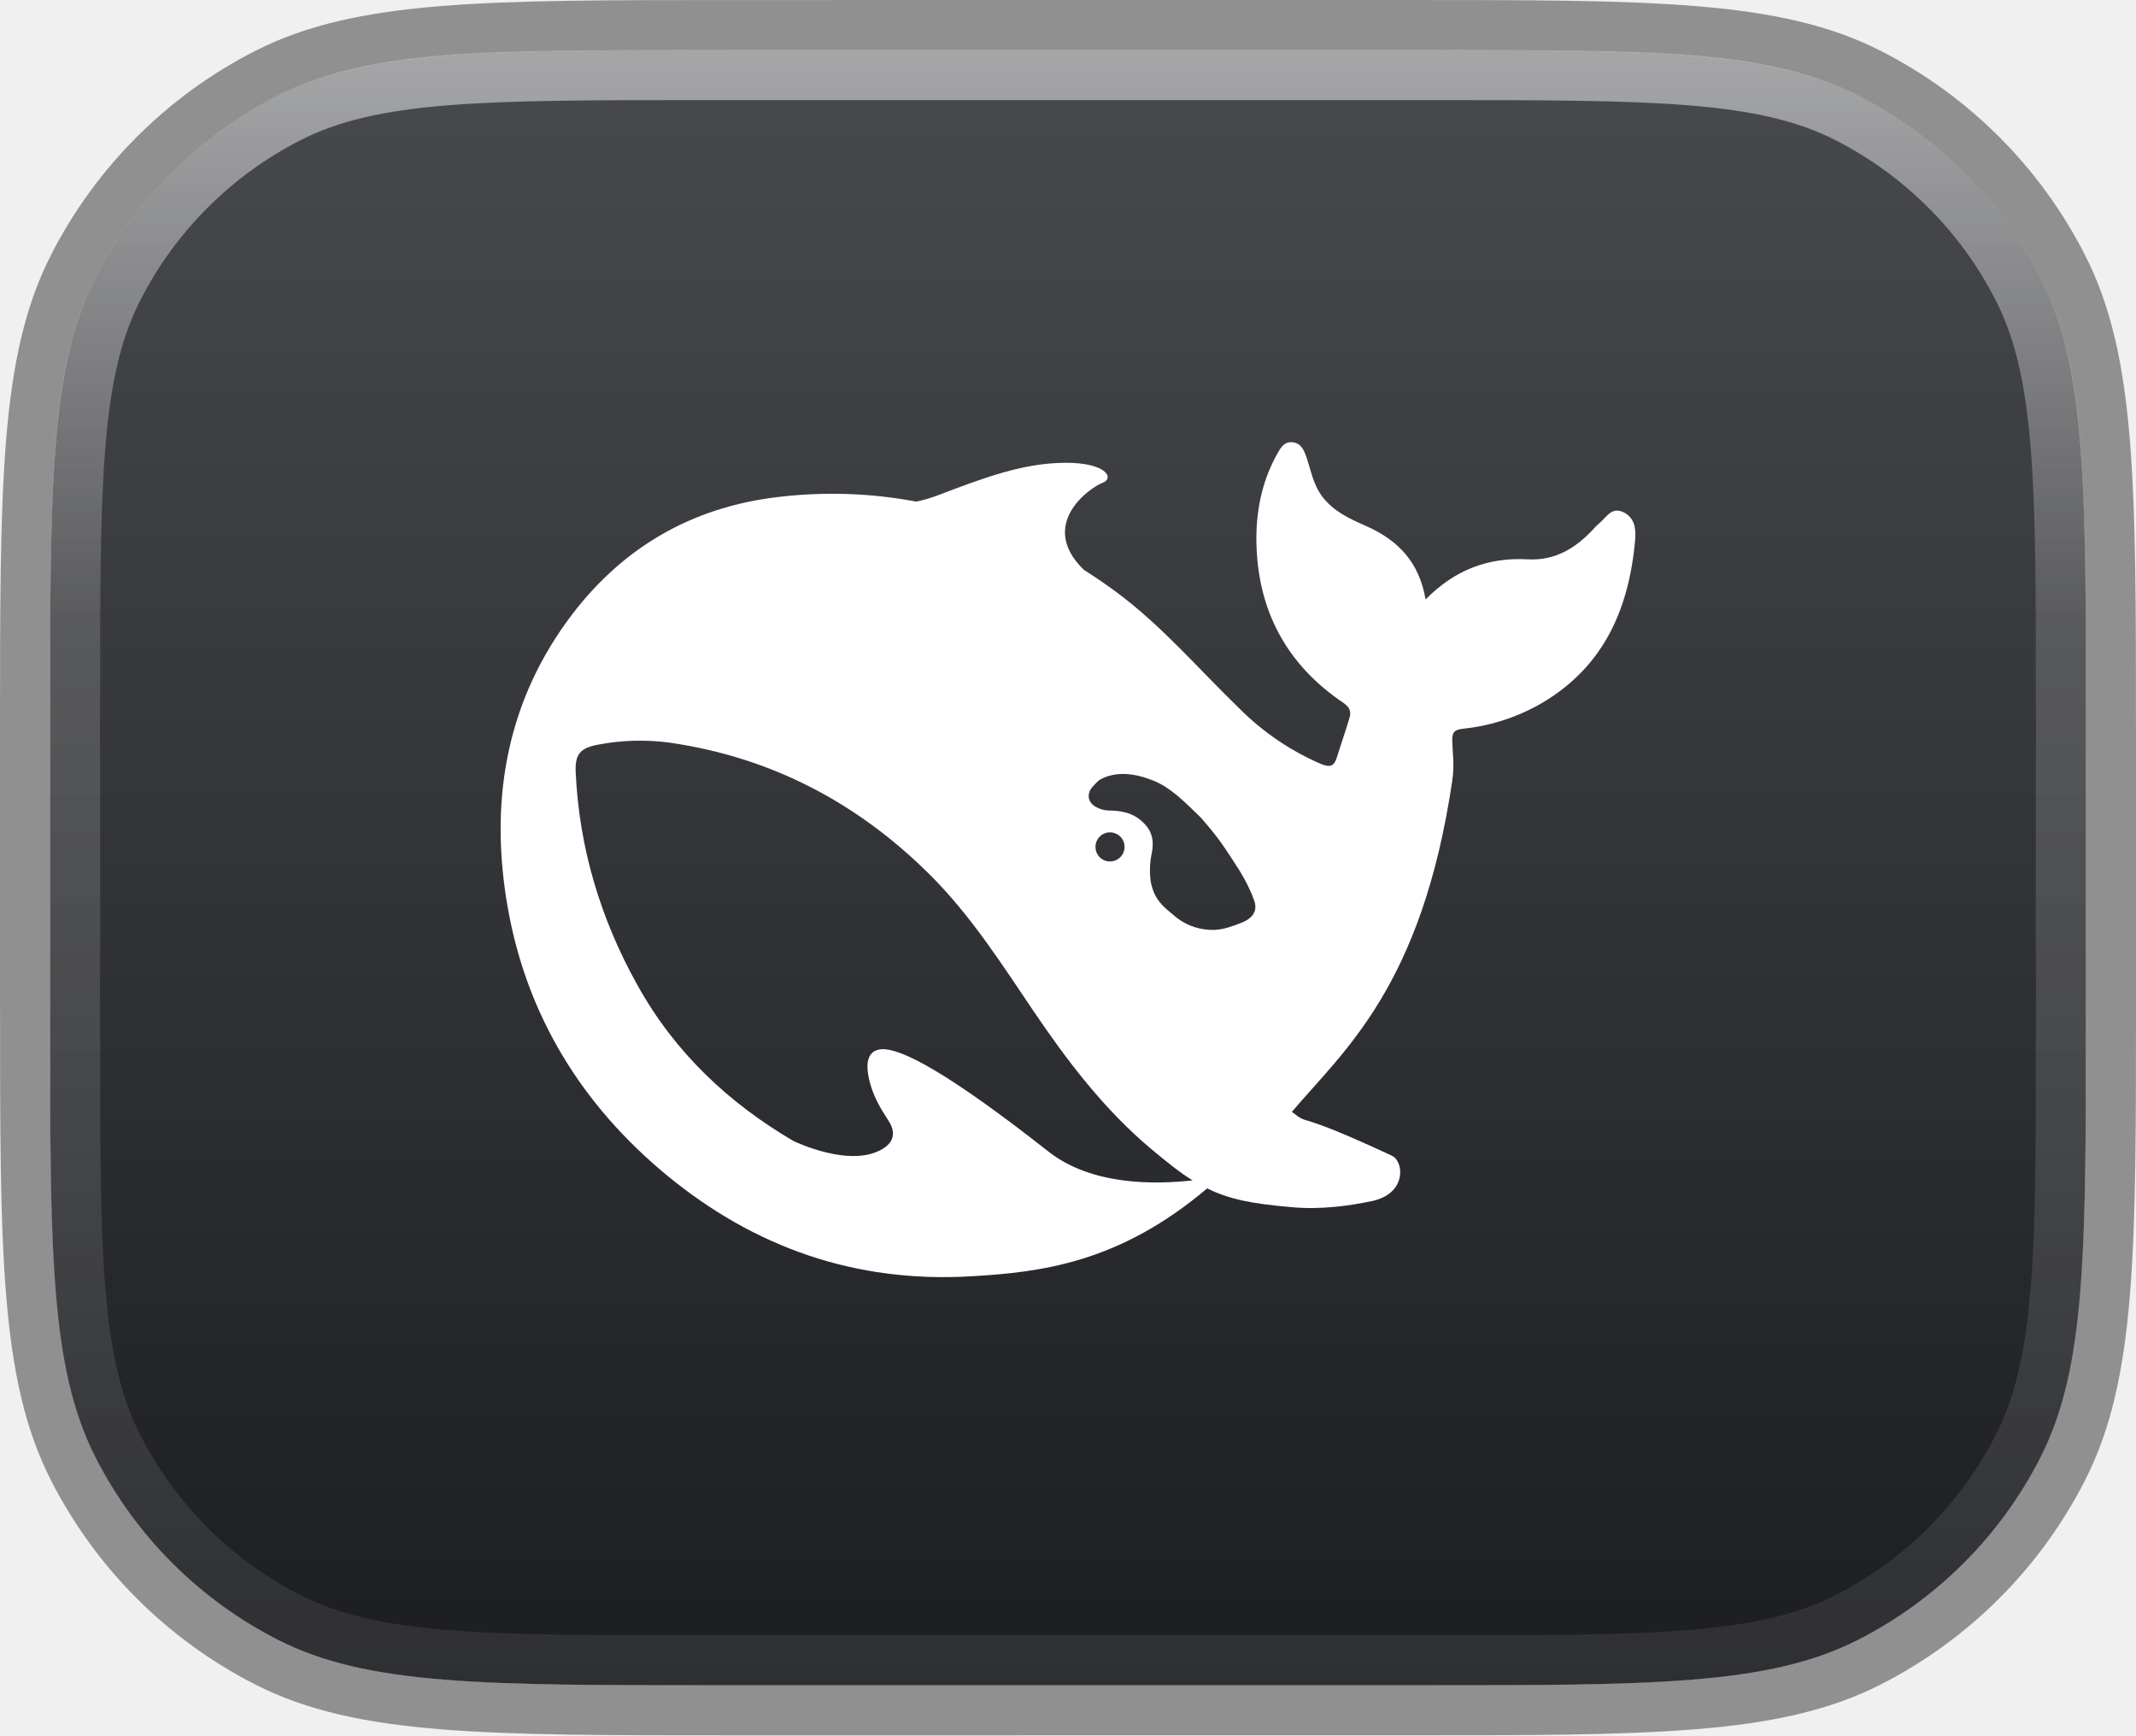
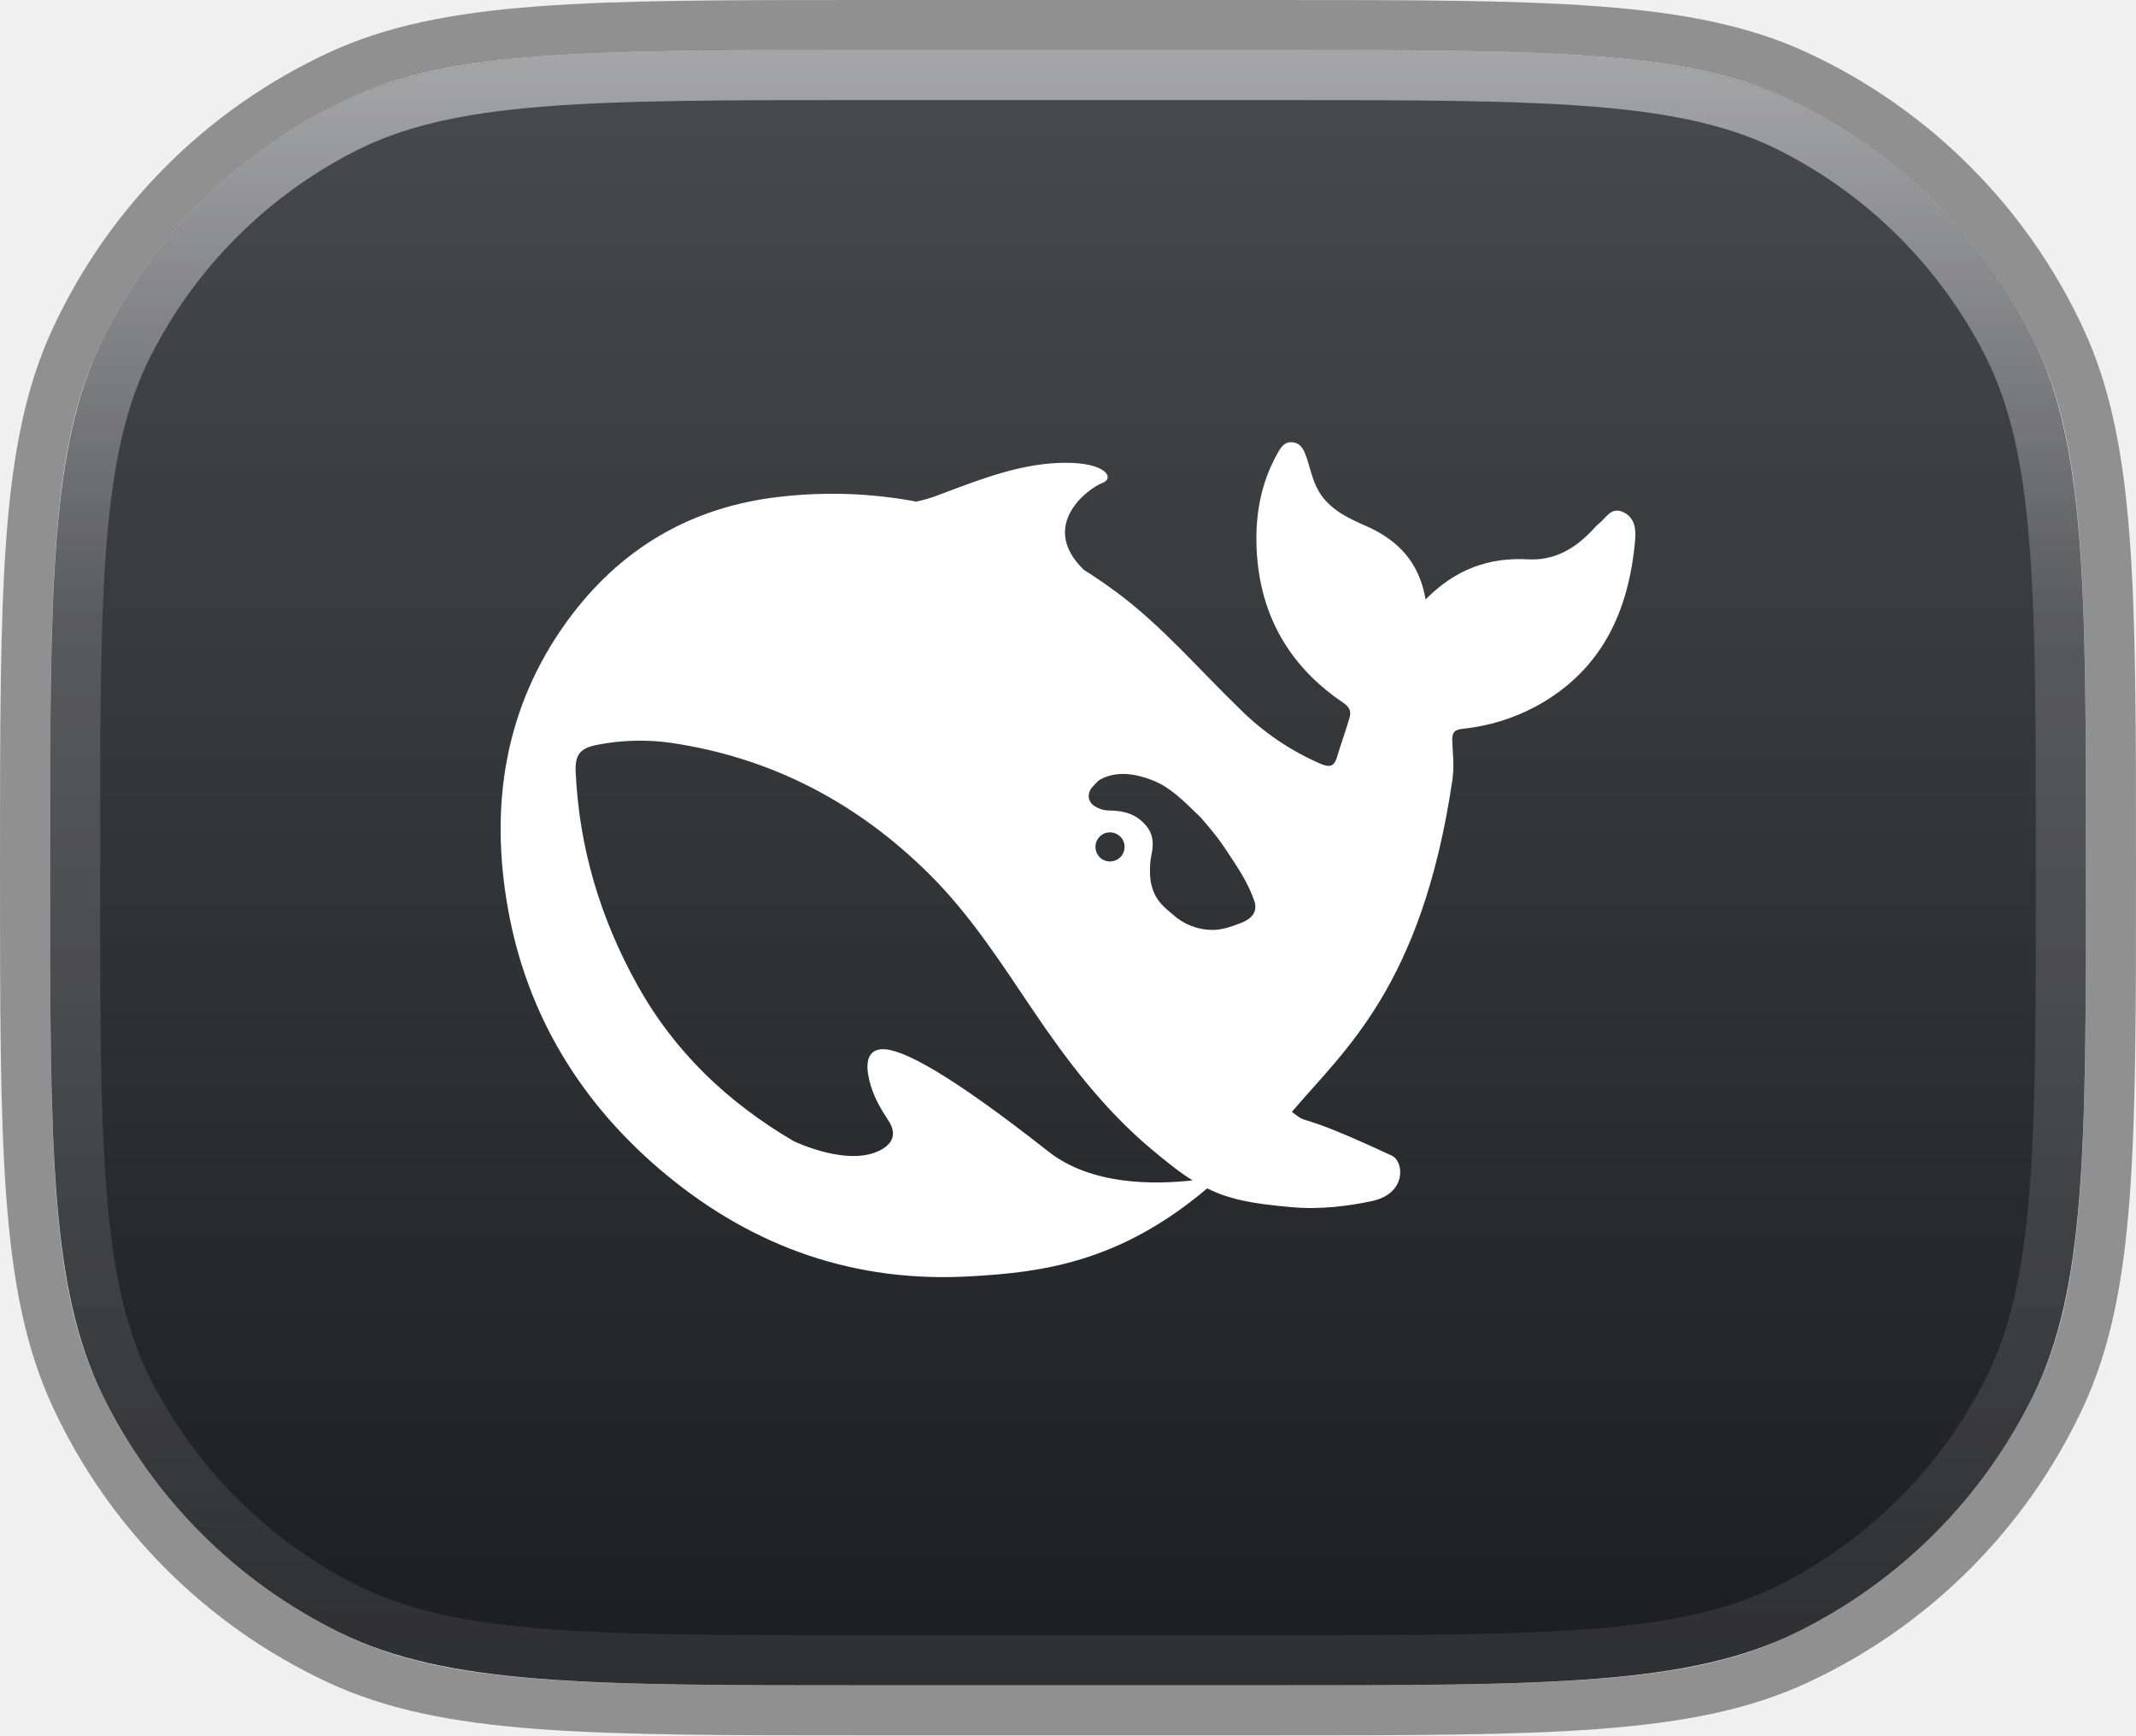
<svg xmlns="http://www.w3.org/2000/svg" viewBox="0 0 64 52" width="64" height="52">
  <defs>
    <linearGradient id="fill" x1="0" y1="0" x2="0" y2="1">
      <stop offset="0" stop-color="#494a4d" />
      <stop offset="1" stop-color="#1c1d21" />
    </linearGradient>
    <linearGradient id="edge" x1="0" y1="0" x2="0" y2="1">
      <stop offset="0" stop-color="#ffffff" stop-opacity="0.5" />
      <stop offset="0.35" stop-color="#ffffff" stop-opacity="0.16" />
      <stop offset="1" stop-color="#ffffff" stop-opacity="0.08" />
    </linearGradient>
  </defs>
-   <path d="M 42.050 0.750 c 7.421 0 11.131 0 13.965 1.444 a 13.250 13.250 0 0 1 5.790 5.790 c 1.444 2.834 1.444 6.545 1.444 13.965 L 63.250 30.050 c 0 7.421 0 11.131 -1.444 13.965 a 13.250 13.250 0 0 1 -5.790 5.790 c -2.834 1.444 -6.545 1.444 -13.965 1.444 L 21.950 51.250 c -7.421 0 -11.131 0 -13.965 -1.444 a 13.250 13.250 0 0 1 -5.790 -5.790 c -1.444 -2.834 -1.444 -6.545 -1.444 -13.965 L 0.750 21.950 c 0 -7.421 0 -11.131 1.444 -13.965 a 13.250 13.250 0 0 1 5.790 -5.790 c 2.834 -1.444 6.545 -1.444 13.965 -1.444 Z" fill="none" stroke="#000000" stroke-opacity="0.4" stroke-width="1.5" />
-   <path d="M 42.500 1.500 c 7.001 0 10.501 0 13.175 1.362 a 12.500 12.500 0 0 1 5.463 5.463 c 1.362 2.674 1.362 6.174 1.362 13.175 L 62.500 30.500 c 0 7.001 0 10.501 -1.362 13.175 a 12.500 12.500 0 0 1 -5.463 5.463 c -2.674 1.362 -6.174 1.362 -13.175 1.362 L 21.500 50.500 c -7.001 0 -10.501 0 -13.175 -1.362 a 12.500 12.500 0 0 1 -5.463 -5.463 c -1.362 -2.674 -1.362 -6.174 -1.362 -13.175 L 1.500 21.500 c 0 -7.001 0 -10.501 1.362 -13.175 a 12.500 12.500 0 0 1 5.463 -5.463 c 2.674 -1.362 6.174 -1.362 13.175 -1.362 Z" fill="url(#fill)" />
-   <path d="M 42.950 2.250 c 6.581 0 9.871 0 12.384 1.281 a 11.750 11.750 0 0 1 5.135 5.135 c 1.281 2.513 1.281 5.804 1.281 12.384 L 61.750 30.950 c 0 6.581 0 9.871 -1.281 12.384 a 11.750 11.750 0 0 1 -5.135 5.135 c -2.513 1.281 -5.804 1.281 -12.384 1.281 L 21.050 49.750 c -6.581 0 -9.871 0 -12.384 -1.281 a 11.750 11.750 0 0 1 -5.135 -5.135 c -1.281 -2.513 -1.281 -5.804 -1.281 -12.384 L 2.250 21.050 c 0 -6.581 0 -9.871 1.281 -12.384 a 11.750 11.750 0 0 1 5.135 -5.135 c 2.513 -1.281 5.804 -1.281 12.384 -1.281 Z" fill="none" stroke="url(#edge)" stroke-width="1.5" />
+   <path d="M 38.000 0.750 c 8.394 0 12.591 0 15.848 1.513 a 16.250 16.250 0 0 1 7.889 7.889 c 1.513 3.257 1.513 7.454 1.513 15.848 L 63.250 26.000 c 0 8.394 0 12.591 -1.513 15.848 a 16.250 16.250 0 0 1 -7.889 7.889 c -3.257 1.513 -7.454 1.513 -15.848 1.513 L 26.000 51.250 c -8.394 0 -12.591 0 -15.848 -1.513 a 16.250 16.250 0 0 1 -7.889 -7.889 c -1.513 -3.257 -1.513 -7.454 -1.513 -15.848 L 0.750 26.000 c 0 -8.394 0 -12.591 1.513 -15.848 a 16.250 16.250 0 0 1 7.889 -7.889 c 3.257 -1.513 7.454 -1.513 15.848 -1.513 Z" fill="none" stroke="#000000" stroke-opacity="0.4" stroke-width="1.5" />
+   <path d="M 38.000 1.500 c 8.398 0 12.597 0 15.826 1.584 a 15.500 15.500 0 0 1 7.090 7.090 c 1.584 3.229 1.584 7.428 1.584 15.826 L 62.500 26.000 c 0 8.398 0 12.597 -1.584 15.826 a 15.500 15.500 0 0 1 -7.090 7.090 c -3.229 1.584 -7.428 1.584 -15.826 1.584 L 26.000 50.500 c -8.398 0 -12.597 0 -15.826 -1.584 a 15.500 15.500 0 0 1 -7.090 -7.090 c -1.584 -3.229 -1.584 -7.428 -1.584 -15.826 L 1.500 26.000 c 0 -8.398 0 -12.597 1.584 -15.826 a 15.500 15.500 0 0 1 7.090 -7.090 c 3.229 -1.584 7.428 -1.584 15.826 -1.584 Z" fill="url(#fill)" />
+   <path d="M 38.150 2.250 c 8.261 0 12.391 0 15.546 1.608 a 14.750 14.750 0 0 1 6.446 6.446 c 1.608 3.155 1.608 7.286 1.608 15.546 L 61.750 26.150 c 0 8.261 0 12.391 -1.608 15.546 a 14.750 14.750 0 0 1 -6.446 6.446 c -3.155 1.608 -7.286 1.608 -15.546 1.608 L 25.850 49.750 c -8.261 0 -12.391 0 -15.546 -1.608 a 14.750 14.750 0 0 1 -6.446 -6.446 c -1.608 -3.155 -1.608 -7.286 -1.608 -15.546 L 2.250 25.850 c 0 -8.261 0 -12.391 1.608 -15.546 a 14.750 14.750 0 0 1 6.446 -6.446 c 3.155 -1.608 7.286 -1.608 15.546 -1.608 Z" fill="none" stroke="url(#edge)" stroke-width="1.5" />
  <g fill="#ffffff" color="#ffffff">
    <svg x="15" y="9" width="34" height="34" fill="#ffffff" fill-rule="evenodd" viewBox="0 0 24 24">
      <path d="M23.748 4.482c-.254-.124-.364.113-.512.234-.051.039-.094.09-.137.136-.372.397-.806.657-1.373.626-.829-.046-1.537.214-2.163.848-.133-.782-.575-1.248-1.247-1.548-.352-.156-.708-.311-.955-.65-.172-.241-.219-.51-.305-.774-.055-.16-.11-.323-.293-.35-.2-.031-.278.136-.356.276-.313.572-.434 1.202-.422 1.84.027 1.436.633 2.58 1.838 3.393.137.093.172.187.129.323-.082.28-.18.552-.266.833-.055.179-.137.217-.329.14a5.526 5.526 0 01-1.736-1.18c-.857-.828-1.631-1.742-2.597-2.458a11.365 11.365 0 00-.689-.471c-.985-.957.13-1.743.388-1.836.27-.098.093-.432-.779-.428-.872.004-1.67.295-2.687.684a3.055 3.055 0 01-.465.137 9.597 9.597 0 00-2.883-.102c-1.885.21-3.39 1.102-4.497 2.623C.082 8.606-.231 10.684.152 12.85c.403 2.284 1.569 4.175 3.36 5.653 1.858 1.533 3.997 2.284 6.438 2.14 1.482-.085 3.133-.284 4.994-1.86.47.234.962.327 1.78.397.63.059 1.236-.03 1.705-.128.735-.156.684-.837.419-.961-2.155-1.004-1.682-.595-2.113-.926 1.096-1.296 2.746-2.642 3.392-7.003.05-.347.007-.565 0-.845-.004-.17.035-.237.23-.256a4.173 4.173 0 001.545-.475c1.396-.763 1.96-2.015 2.093-3.517.02-.23-.004-.467-.247-.588zM11.581 18c-2.089-1.642-3.102-2.183-3.52-2.16-.392.024-.321.471-.235.763.09.288.207.486.371.739.114.167.192.416-.113.603-.673.416-1.842-.14-1.897-.167-1.361-.802-2.5-1.86-3.301-3.307-.774-1.393-1.224-2.887-1.298-4.482-.02-.386.093-.522.477-.592a4.696 4.696 0 011.529-.039c2.132.312 3.946 1.265 5.468 2.774.868.86 1.525 1.887 2.202 2.891.72 1.066 1.494 2.082 2.48 2.914.348.292.625.514.891.677-.802.09-2.14.11-3.054-.614zm1-6.44a.306.306 0 01.415-.287.302.302 0 01.2.288.306.306 0 01-.31.307.303.303 0 01-.304-.308zm3.11 1.596c-.2.081-.399.151-.59.16a1.245 1.245 0 01-.798-.254c-.274-.23-.47-.358-.552-.758a1.73 1.73 0 01.016-.588c.07-.327-.008-.537-.239-.727-.187-.156-.426-.199-.688-.199a.559.559 0 01-.254-.078c-.11-.054-.2-.19-.114-.358.028-.054.16-.186.192-.21.356-.202.767-.136 1.146.016.352.144.618.408 1.001.782.391.451.462.576.685.914.176.265.336.537.445.848.067.195-.019.354-.25.452z" />
    </svg>
  </g>
</svg>
